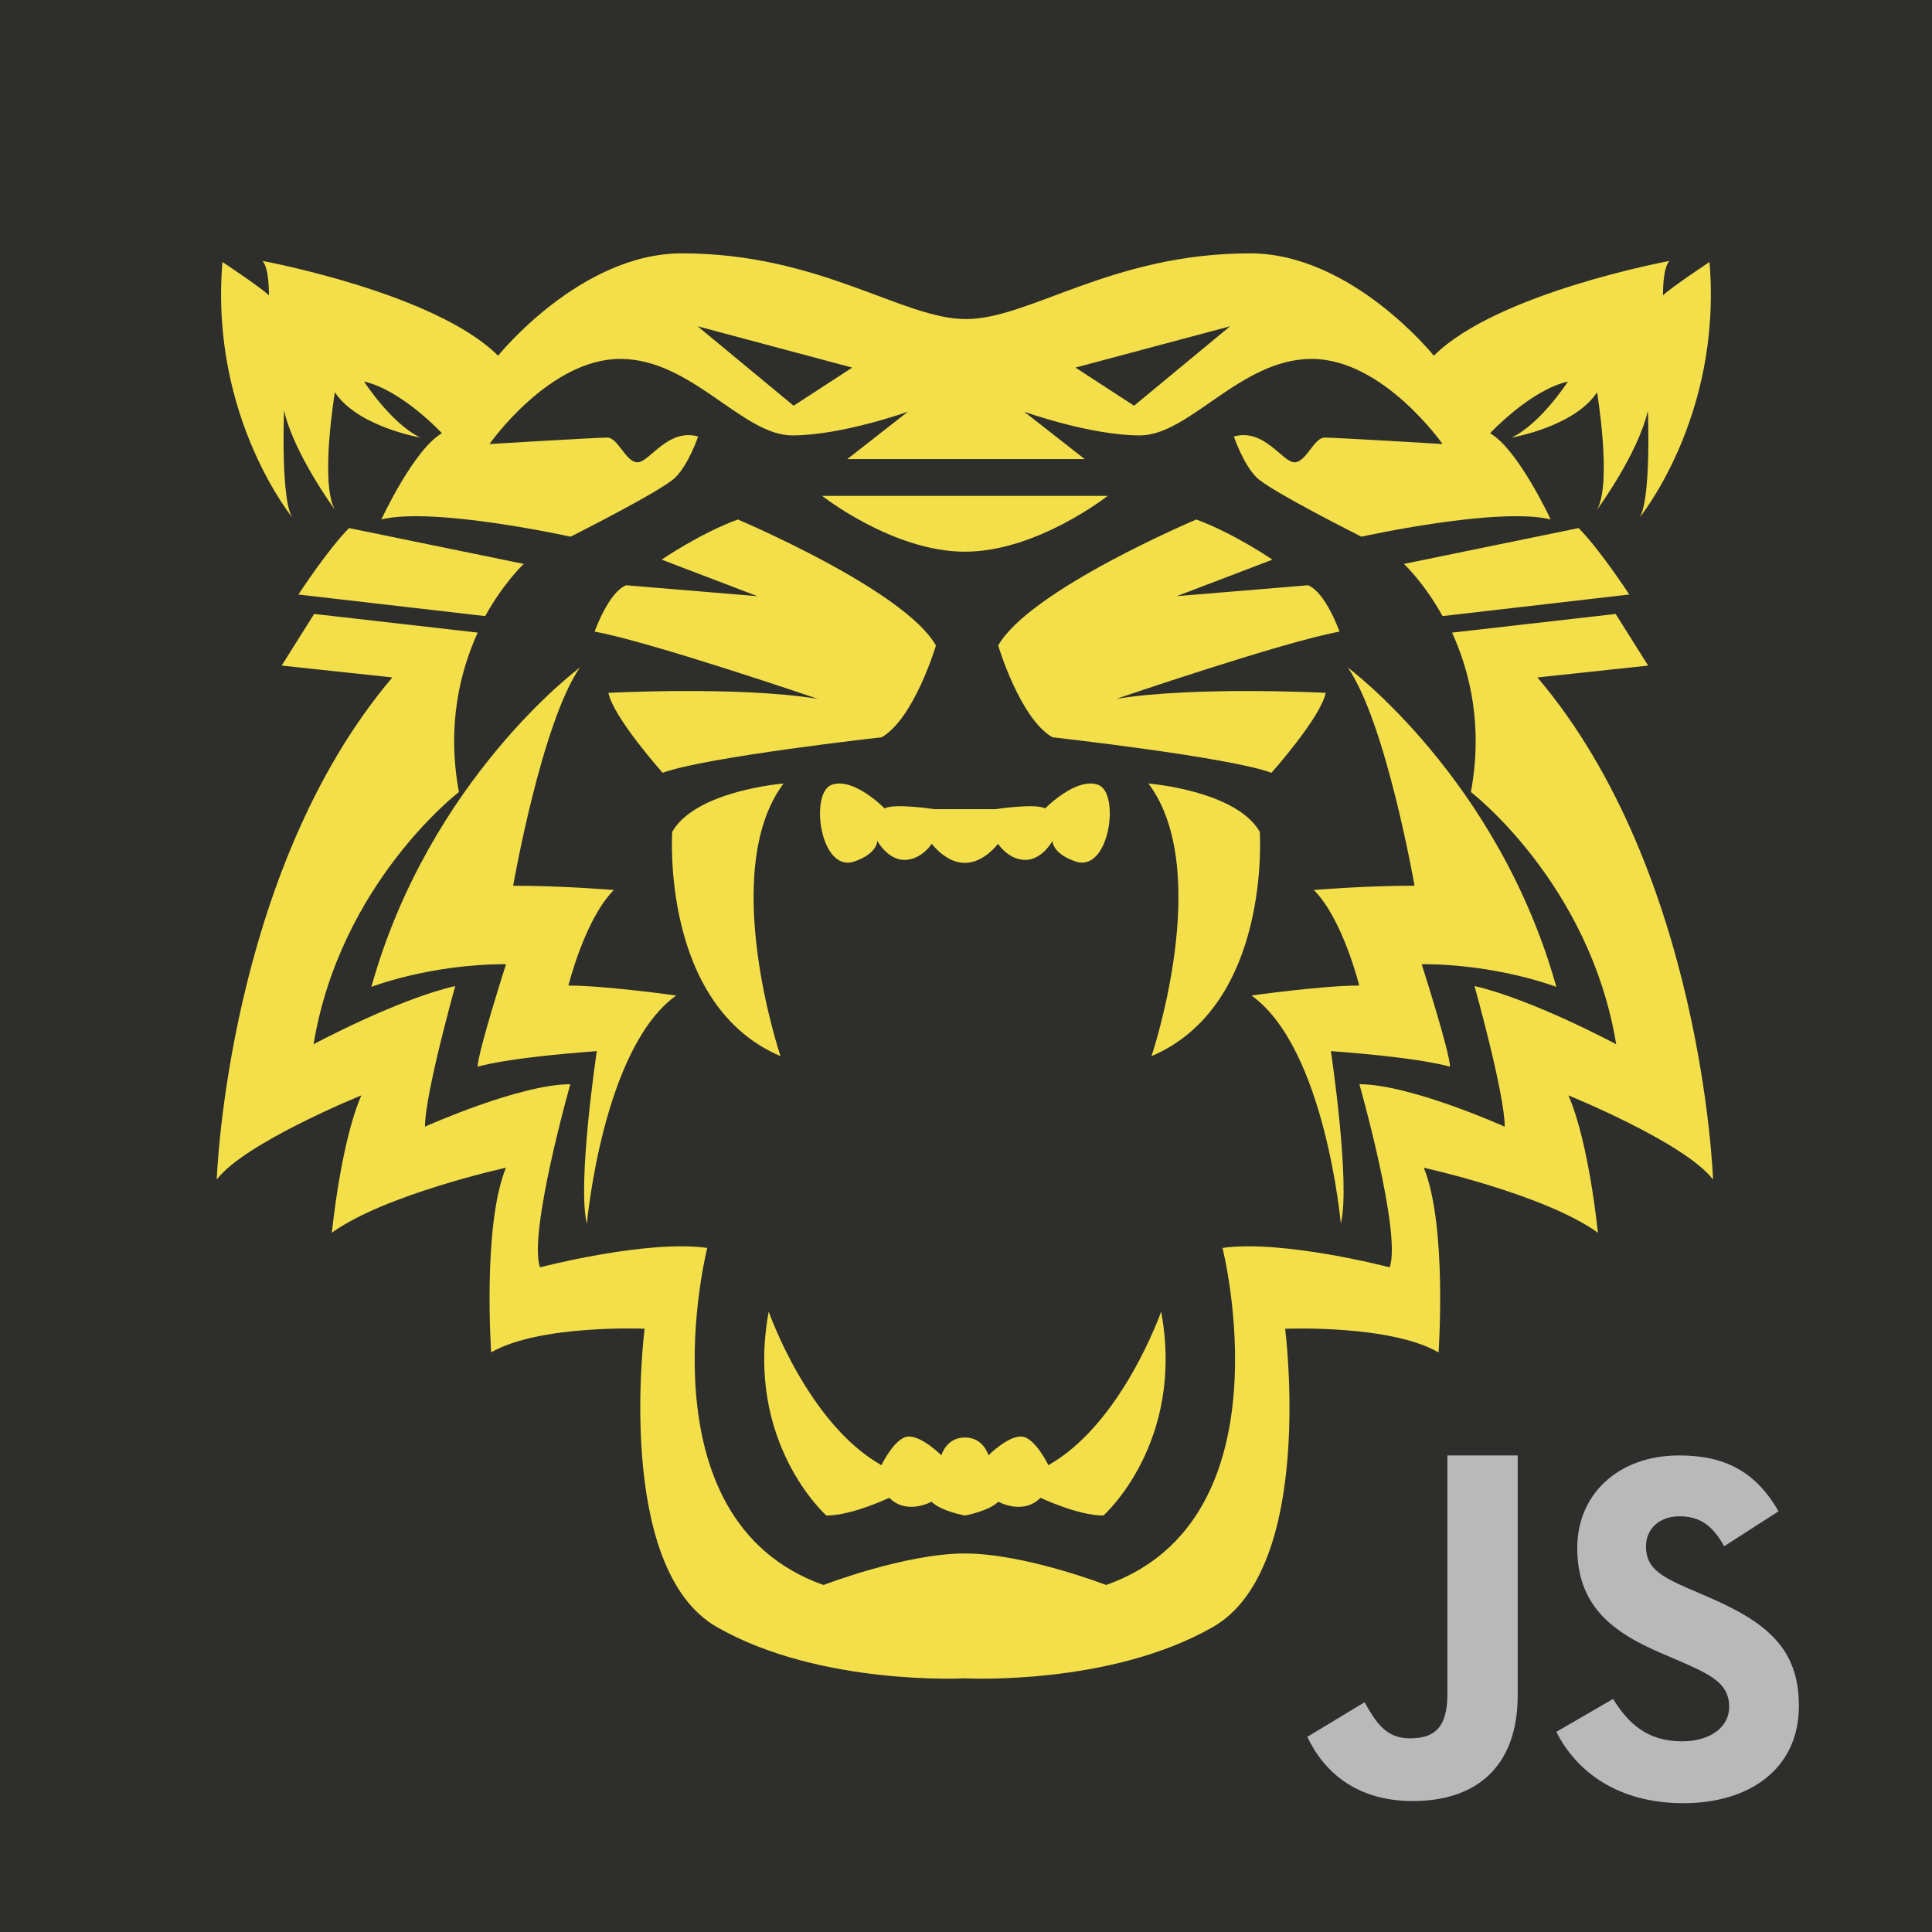
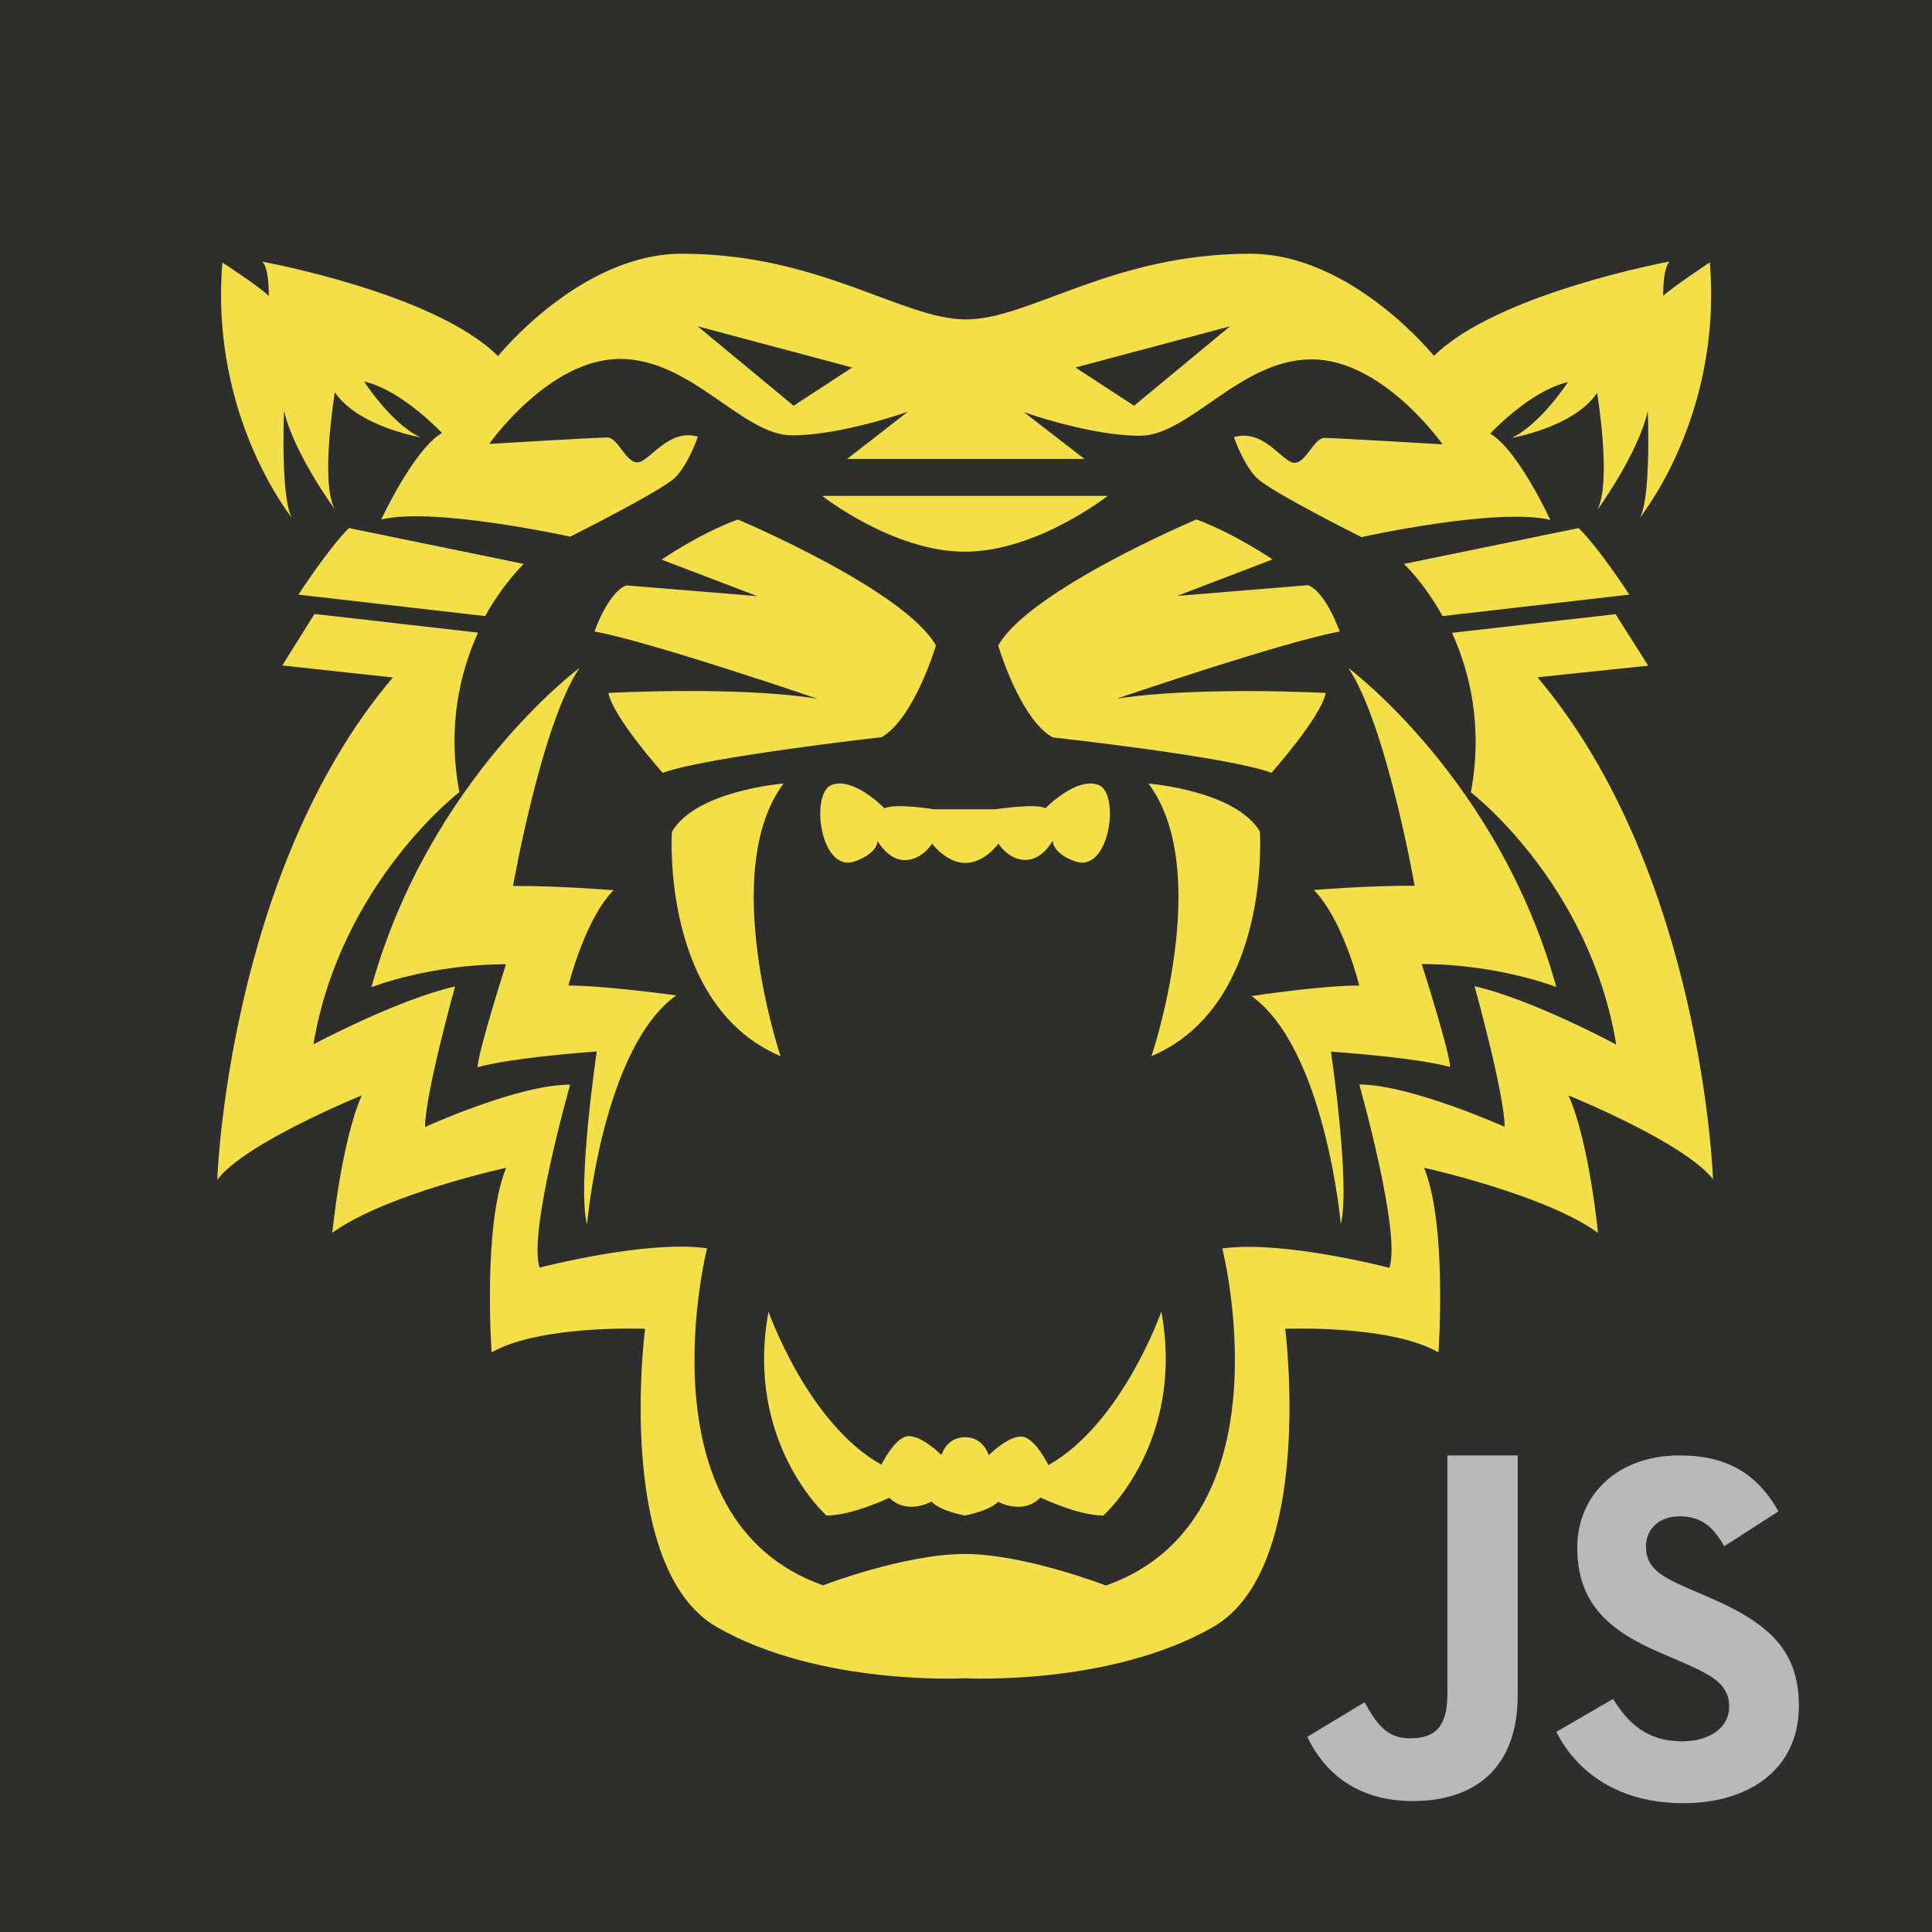
<svg xmlns="http://www.w3.org/2000/svg" viewBox="0 0 900 900" version="1.1">
  <description>Logo for Kuala Lumpur JS meetup</description>
  <rect width="900" height="900" fill="#2E2E2C" />
  <g id="JS" fill="#B9B9B9" transform="translate(609, 678)">
    <path d="M0,29.91 L26.665,46.032 C31.809,36.92 36.489,29.21 47.713,29.21 C58.473,29.21 65.256,33.415 65.256,49.771 L65.256,161 L98,161 L98,49.305 C98,15.422 78.12,0 49.117,0 C22.923,0 7.718,13.553 0,29.91" transform="translate(49, 80.5) scale(1, -1) translate(-49, -80.5)" />
    <path d="M116,33.237 L142.45,48.577 C149.413,37.188 158.462,28.82 174.472,28.82 C187.931,28.82 196.515,35.561 196.515,44.858 C196.515,56.015 187.699,59.966 172.848,66.473 L164.727,69.961 C141.291,79.954 125.744,92.504 125.744,119.001 C125.744,143.406 144.307,162 173.313,162 C193.963,162 208.814,154.794 219.486,135.967 L194.194,119.699 C188.626,129.692 182.593,133.643 173.313,133.643 C163.799,133.643 157.766,127.6 157.766,119.699 C157.766,109.936 163.799,105.984 177.72,99.942 L185.841,96.455 C213.453,84.601 229,72.516 229,45.324 C229,16.037 206.029,0 175.168,0 C145.003,0 125.512,14.41 116,33.237" transform="translate(172.5, 81) scale(1, -1) translate(-172.5, -81)" />
  </g>
-   <path id="harimau" fill="#F3DF49" d="M132.34 191.26c4.53 20.1 23.66 46.17 23.66 46.17-7.05-12.54 0-54.7 0-54.7 10.6 16.07 39.8 21.1 39.8 21.1-13.6-6.52-26.2-26.1-26.2-26.1 17.64 4 36.26 24.08 36.26 24.08-13.1 7.55-28.2 40.15-28.2 40.15 24.67-6 88.13 8.05 88.13 8.05s42.53-21.34 48.83-27.6c6.3-6.28 10.6-19.07 10.6-19.07-14.1-4.03-22.67 12.02-28.22 12.02-5.54 0-9.07-11.52-14.1-11.52-5.02 0-54.87 3-54.87 3s27.7-39.65 60.93-39.65c33.23 0 56.9 35.64 80.07 35.64 23.17 0 53.9-11.04 53.9-11.04l-28.23 22.07h110.6l-28.2-22.07s30.73 11.04 53.88 11.04c23.16 0 46.82-35.64 80.07-35.64 33.24 0 60.94 39.65 60.94 39.65s-49.88-3-54.92-3c-5.02 0-8.55 11.52-14.08 11.52-5.53 0-14.12-16.05-28.2-12.02 0 0 4.27 12.8 10.56 19.07 6.3 6.26 48.84 27.6 48.84 27.6s63.46-14.05 88.16-8.05c0 0-15.12-32.6-28.2-40.14 0 0 18.6-20.06 36.24-24.07 0 0-12.6 19.58-26.2 26.1 0 0 29.22-5.03 39.78-21.1 0 0 7.06 42.16 0 54.7 0 0 19.14-26.08 23.68-46.17 0 0 1.75 44.43-4.54 50.7 0 0 39.3-47.18 33.25-119.93 0 0-17.88 11.8-21.67 15.55 0 0-.25-12.8 3.03-16.05 0 0-80.3 14.8-109.78 44.15 0 0-38.27-47.68-85.6-47.68-64.46 0-102.74 30.62-132.35 30.62-29.62 0-67.9-30.62-132.36-30.62-47.33 0-85.6 47.68-85.6 47.68-29.46-29.36-109.78-44.15-109.78-44.15 3.26 3.26 3.02 16.05 3.02 16.05-3.8-3.77-21.65-15.55-21.65-15.55-6.05 72.75 33.23 119.92 33.23 119.92-6.3-6.26-4.52-50.7-4.52-50.7zM573 152l-44.7 37-27.3-17.76L573 152zm-176 19.24L369.7 189 325 152l72 19.24zM449.5 257c33.54 0 66.5-26 66.5-26H383s32.97 26 66.5 26zm-286.88-11c-9.5 9.4-23.62 30.95-23.62 30.95L226.02 287c8.73-15.74 17.98-24.3 17.98-24.3L162.62 246zM273.4 570s7.26-81.67 41.6-106.25c0 0-33.04-4.64-50.2-4.64 0 0 7.6-30.9 21.14-44.5 0 0-23.12-2-46.9-2 0 0 13.22-75.7 31.05-101.6 0 0-70.03 51.8-97.1 148.74 0 0 27.08-10.6 62.75-10.6 0 0-13.23 41.14-13.23 47.8 0 0 11.23-4 55.5-7.3 0 0-9.24 61.77-4.63 80.36zm3.6-275.76c25.7 4.6 103.85 31.28 103.85 31.28-37.22-5.97-97.43-2.76-97.43-2.76 2.3 11.5 25.27 37.24 25.27 37.24 19.76-7.35 102.02-16.55 102.02-16.55C425.88 334.73 436 300.7 436 300.7c-14.72-25.95-92.3-58.7-92.3-58.7-17.88 6.58-35.47 18.7-35.47 18.7l44.6 17.02-61.13-5.08c-8.28 3.23-14.7 21.6-14.7 21.6zM363.6 492s-29.15-86.2 1.4-127c0 0-40.75 3.2-51.85 22.47 0 0-5.57 80.68 50.46 104.53zm21.37 214c11.9 0 29.28-8.27 29.28-8.27 8.26 8.27 19.68 1.82 19.68 1.82 4.35 4.4 15.57 6.45 15.57 6.45s11.2-2.06 15.55-6.45c0 0 11.44 6.45 19.67-1.82 0 0 17.4 8.27 29.3 8.27 0 0 38.2-33.93 26.88-95 0 0-18.2 52.2-52.53 71.53 0 0-6.4-13.35-12.8-13.35s-15.1 8.75-15.1 8.75-2.28-8.3-10.97-8.3c-8.7 0-10.98 8.3-10.98 8.3s-8.7-8.75-15.1-8.75c-6.42 0-12.82 13.35-12.82 13.35C376.28 663.2 358.1 611 358.1 611c-11.34 61.07 26.87 95 26.87 95zM798 549.5s-4.8-143.1-81.8-233.92l51.57-5.52L752.63 286l-76.2 8.7c8.32 18.23 14.5 43.47 8.76 74.26 0 0 55.3 42.35 67.7 117.5 0 0-38.94-20.9-66-27.12 0 0 14.07 50.26 14.07 65.5 0 0-44-19.77-67.7-19.77 0 0 19.75 69.48 14.1 85.3 0 0-49.65-13-77.88-9.04 0 0 32.17 126.5-54.2 157.02 0 0-37.98-14.68-65.8-14.68-27.85 0-65.84 14.68-65.84 14.68-86.35-30.5-54.17-157.02-54.17-157.02-28.22-3.96-77.9 9.04-77.9 9.04-5.63-15.82 14.12-85.3 14.12-85.3-23.7 0-67.72 19.77-67.72 19.77 0-15.24 14.1-65.5 14.1-65.5-27.08 6.2-66 27.1-66 27.1 12.42-75.13 67.72-117.48 67.72-117.48-5.74-30.8.45-56.03 8.75-74.27l-76.2-8.7-15.13 24.06 51.56 5.52c-77 90.82-81.8 233.9-81.8 233.9 13.06-17.18 67.36-39.2 67.36-39.2-9.62 22.02-13.74 63.98-13.74 63.98 24.74-17.88 81.1-30.28 81.1-30.28-11 26.84-6.88 86-6.88 86 22.68-13.06 71.48-11 71.48-11s-14.42 111.47 33.7 139c48.12 27.5 115.48 23.86 115.48 23.86s67.36 3.65 115.5-23.87C613.1 730.45 598.66 619 598.66 619s48.8-2.08 71.48 11c0 0 4.1-59.18-6.87-86.02 0 0 56.36 12.4 81.1 30.28 0 0-4.12-41.96-13.74-63.98 0 0 54.3 22.02 67.36 39.2zM735.37 246L654 262.7s9.27 8.56 18 24.3l87-10.05S744.86 255.4 735.37 246zM627.9 311c17.84 25.9 31.04 101.6 31.04 101.6-23.76 0-46.9 2-46.9 2 13.54 13.6 21.14 44.5 21.14 44.5-17.16 0-50.18 4.65-50.18 4.65C617.34 488.33 624.6 570 624.6 570c4.64-18.6-4.62-80.35-4.62-80.35 44.25 3.3 55.48 7.3 55.48 7.3 0-6.66-13.2-47.8-13.2-47.8 35.65 0 62.74 10.6 62.74 10.6C697.9 362.8 627.9 311 627.9 311zm-70.6-69s-77.6 32.75-92.3 58.7c0 0 10.1 34.03 25.27 42.75 0 0 82.27 9.2 102.03 16.55 0 0 22.96-25.75 25.26-37.24 0 0-60.18-3.2-97.42 2.76 0 0 78.1-26.67 103.86-31.28 0 0-6.44-18.38-14.7-21.6l-61.1 5.07 44.54-17s-17.6-12.12-35.44-18.7zm29.55 145.47C575.75 368.2 535 365 535 365c30.58 40.8 1.4 127 1.4 127 56-23.84 50.45-104.53 50.45-104.53zM486.9 376.6c-4.46-2.53-23.2.35-23.2.35H435.3s-18.76-2.88-23.22-.36c0 0-14.4-14.75-24.7-10.98-10.3 3.76-5.35 41.2 10.63 35.7 10.98-3.8 10.64-9.63 10.64-9.63s4.8 8.9 12.7 8.9c7.9 0 12.7-7.53 12.7-7.53s6.5 8.93 15.43 8.93c8.92 0 15.44-8.93 15.44-8.93s4.8 7.54 12.7 7.54c7.9 0 12.7-8.9 12.7-8.9s-.35 5.83 10.63 9.6c15.97 5.5 20.94-31.92 10.65-35.68-10.3-3.77-24.72 10.97-24.72 10.97z" />
+   <path id="harimau" fill="#F3DF49" d="M132.3 191.3c4.6 20 23.7 46 23.7 46-7-12.4 0-54.6 0-54.6 10.6 16 39.8 21 39.8 21-13.6-6.4-26.2-26-26.2-26 17.6 4 36.3 24 36.3 24-13.2 7.7-28.3 40.3-28.3 40.3 24.6-6 88 8 88 8s42.6-21.3 49-27.6c6.2-6.3 10.5-19 10.5-19-14-4-22.6 12-28.2 12-5.5 0-9-11.6-14-11.6s-55 3-55 3 27.7-39.6 61-39.6c33.2 0 57 35.6 80 35.6 23.2 0 54-11 54-11l-28.3 22h110.6L477 192s30.8 11 54 11c23 0 46.8-35.6 80-35.6 33.3 0 61 39.6 61 39.6s-50-3-55-3-8.5 11.6-14 11.6-14-16-28.2-12c0 0 4.3 12.7 10.6 19 6.2 6.3 48.8 27.6 48.8 27.6s63.4-14 88-8c0 0-15-32.6-28-40.2 0 0 18.5-20 36.2-24 0 0-12.6 19.5-26.2 26 0 0 29.2-5 39.8-21 0 0 7 42 0 54.7 0 0 19-26 23.6-46.2 0 0 1.8 44.4-4.5 50.7 0 0 39.4-47.2 33.4-120 0 0-18 12-21.7 15.6 0 0-.3-12.8 3-16 0 0-80.3 14.8-109.8 44 0 0-38.3-47.6-85.7-47.6-64.4 0-102.7 30.6-132.3 30.6-29.6 0-68-30.6-132.4-30.6-47.3 0-85.6 47.7-85.6 47.7-29.4-29.4-109.8-44-109.8-44 3.3 3 3 16 3 16-3.7-4-21.6-15.6-21.6-15.6-6 72.8 33.2 120 33.2 120-6.3-6.3-4.5-50.7-4.5-50.7zM573 152l-44.7 37-27.3-17.8 72-19.2zm-176 19.2L369.7 189 325 152l72 19.2zm52.5 85.8c33.5 0 66.5-26 66.5-26H383s33 26 66.5 26zm-287-11c-9.4 9.4-23.5 31-23.5 31l87 10c8.8-15.7 18-24.3 18-24.3L162.6 246zm111 324s7.2-81.7 41.5-106.3c0 0-33-4.6-50.2-4.6 0 0 7.6-30.8 21-44.4 0 0-23-2-46.8-2 0 0 13.3-75.7 31-101.6 0 0-70 51.8-97 148.8 0 0 27-10.7 62.7-10.7 0 0-13.2 41.3-13.2 48 0 0 11.2-4 55.5-7.4 0 0-9.2 61.8-4.6 80.4zm3.5-275.8c25.7 4.6 103.8 31.3 103.8 31.3-37.2-6-97.4-2.7-97.4-2.7 2.3 11.5 25.3 37.2 25.3 37.2 19.8-7.3 102-16.6 102-16.6 15.2-8.7 25.3-42.7 25.3-42.7-14.7-26-92.3-58.7-92.3-58.7-18 6.6-35.5 18.7-35.5 18.7l44.6 17-61-5C283.3 275.8 277 294 277 294zM363.6 492s-29-86.2 1.4-127c0 0-40.8 3.2-52 22.5 0 0-5.4 80.7 50.6 104.5zM385 706c12 0 29.3-8.3 29.3-8.3 8.2 8.3 19.6 1.8 19.6 1.8 4.3 4.5 15.5 6.5 15.5 6.5s11.2-2 15.6-6.4c0 0 11.5 6.4 19.7-2 0 0 17.4 8.4 29.3 8.4 0 0 38.2-34 27-95 0 0-18.3 52.2-52.6 71.5 0 0-6.4-13.3-12.8-13.3s-15 8.7-15 8.7-2.4-8.4-11-8.4c-8.8 0-11 8.3-11 8.3s-8.8-8.8-15.2-8.8c-6.4 0-12.8 13.3-12.8 13.3C376.3 663.2 358 611 358 611c-11.2 61 27 95 27 95zm413-156.5s-4.8-143-81.8-234l51.6-5.4-15.2-24-76.2 8.7c8.3 18.2 14.5 43.5 8.8 74.3 0 0 55.3 42.3 67.7 117.5 0 0-39-21-66-27.2 0 0 14 50.3 14 65.5 0 0-44-19.7-67.7-19.7 0 0 19.7 69.5 14 85.4 0 0-49.6-13-77.8-9 0 0 32.2 126.4-54.2 157 0 0-38-14.7-65.8-14.7-28 0-66 14.6-66 14.6-86.2-30.5-54-157-54-157-28.3-4-78 9-78 9-5.6-15.8 14.2-85.2 14.2-85.2C242 505 198 525 198 525c0-15.2 14-65.5 14-65.5-27 6.2-66 27-66 27C158.6 411.4 214 369 214 369c-5.8-30.8.4-56 8.7-74.3l-76.2-8.7-15 24 51.5 5.6c-77 90.8-81.8 234-81.8 234 13-17.3 67.3-39.3 67.3-39.3-9.6 22-13.7 64-13.7 64 24.7-18 81-30.3 81-30.3-11 26.8-6.8 86-6.8 86 22.7-13 71.5-11 71.5-11S286 730.4 334 758c48 27.5 115.5 23.8 115.5 23.8s67.3 3.7 115.5-23.8c48-27.5 33.7-139 33.7-139s48.8-2 71.4 11c0 0 4.2-59.2-6.7-86 0 0 56.3 12.4 81 30.3 0 0-4-42-13.7-64 0 0 54.3 22 67.4 39.2zM735.4 246L654 262.7s9.3 8.6 18 24.3l87-10s-14-21.6-23.6-31zM628 311c17.7 26 31 101.6 31 101.6-23.8 0-47 2-47 2 13.6 13.6 21.2 44.5 21.2 44.5C616 459 583 464 583 464c34.3 24.5 41.6 106.2 41.6 106.2 4.6-18.6-4.6-80.3-4.6-80.3 44.2 3.2 55.5 7.2 55.5 7.2 0-6.7-13.2-48-13.2-48 35.6 0 62.7 10.7 62.7 10.7-27-97-97-148.7-97-148.7zm-70.7-69s-77.6 32.8-92.3 58.7c0 0 10 34 25.3 42.8 0 0 82.2 9 102 16.5 0 0 23-25.8 25.3-37.2 0 0-60.2-3.2-97.5 2.7 0 0 78.2-26.7 104-31.3 0 0-6.4-18.3-14.7-21.6l-61 5 44.4-17s-17.6-12-35.4-18.6zM587 387.5c-11.3-19.3-52-22.5-52-22.5 30.6 40.8 1.4 127 1.4 127 56-23.8 50.5-104.5 50.5-104.5zm-100-11c-4.6-2.4-23.3.5-23.3.5h-28.4s-18.8-3-23.2-.4c0 0-14.3-14.8-24.6-11-10.3 3.8-5.4 41.2 10.6 35.7 11-3.8 10.7-9.6 10.7-9.6s4.8 9 12.7 9c8 0 12.7-7.7 12.7-7.7s6.6 9 15.5 9c9 0 15.4-9 15.4-9s4.7 7.6 12.6 7.6c8 0 12.7-9 12.7-9s-.3 6 10.6 9.7c16 5.5 21-32 10.6-35.7-10.3-3.8-24.7 11-24.7 11z" />
</svg>
